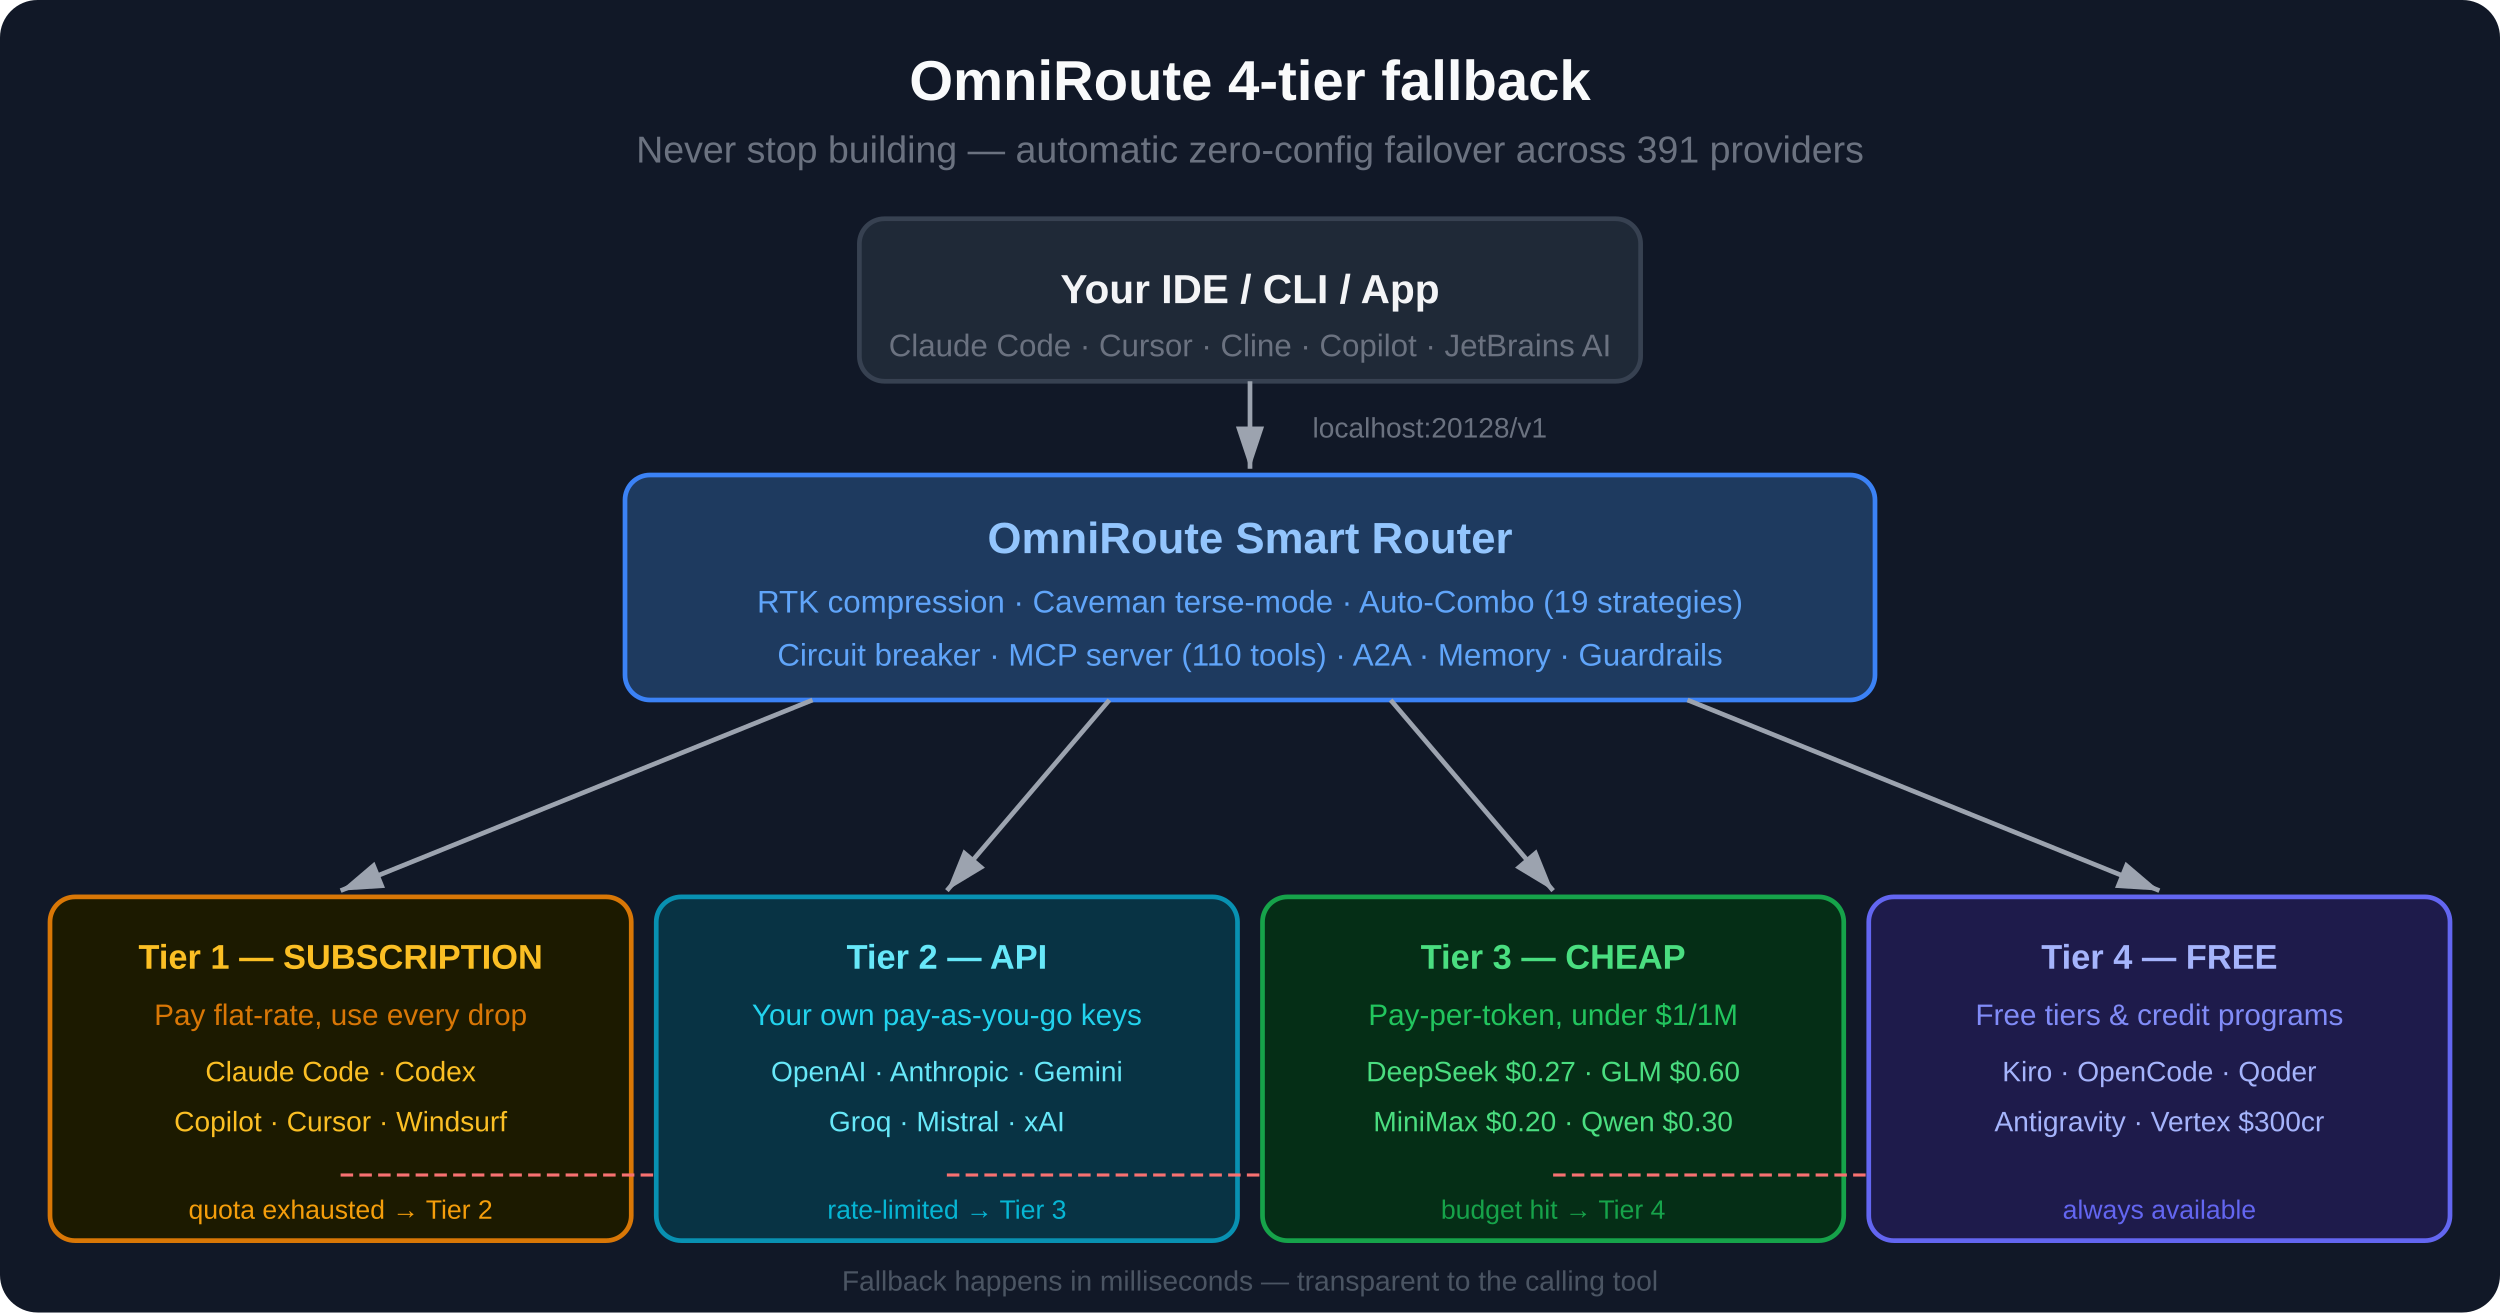
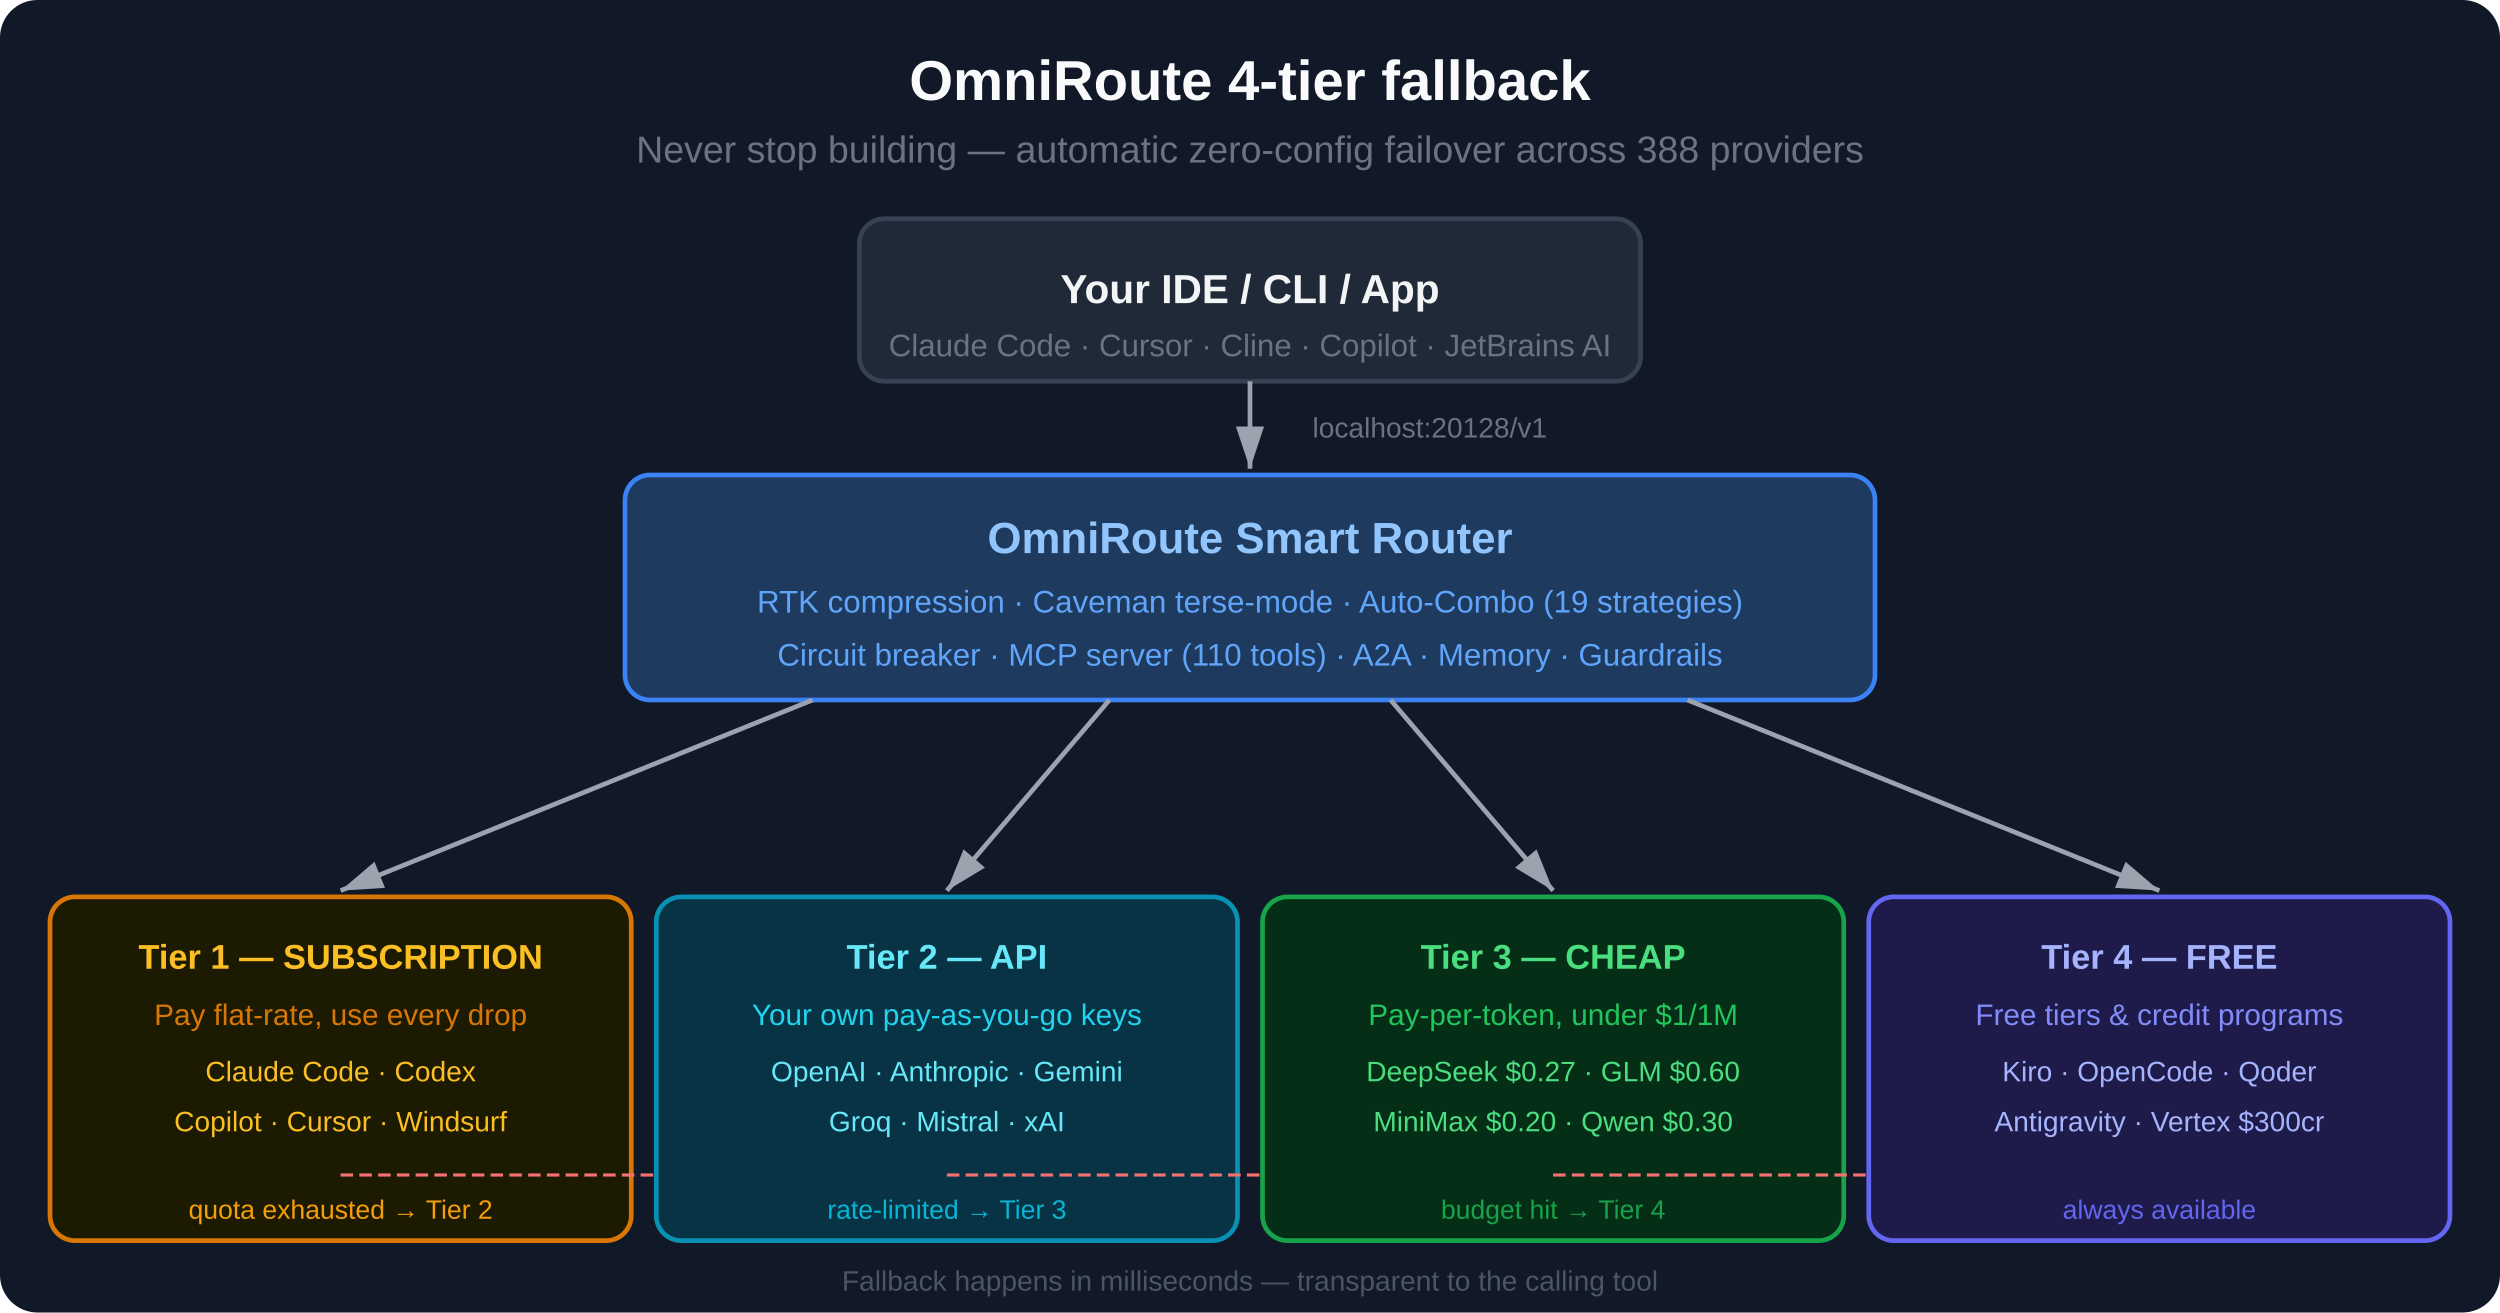
- <svg xmlns="http://www.w3.org/2000/svg" viewBox="0 0 800 420" font-family="system-ui, -apple-system, Segoe UI, Arial, Helvetica, sans-serif" role="img" aria-label="OmniRoute 4-tier fallback: your IDE or CLI calls one local endpoint and the OmniRoute Smart Router fails over across 391 providers in 4 tiers — Tier 1 Subscription, Tier 2 API, Tier 3 Cheap, Tier 4 Free.">
+ <svg xmlns="http://www.w3.org/2000/svg" viewBox="0 0 800 420" font-family="system-ui, -apple-system, Segoe UI, Arial, Helvetica, sans-serif" role="img" aria-label="OmniRoute 4-tier fallback: your IDE or CLI calls one local endpoint and the OmniRoute Smart Router fails over across 388 providers in 4 tiers — Tier 1 Subscription, Tier 2 API, Tier 3 Cheap, Tier 4 Free.">
  <defs>
    <marker id="arrow-dark" markerWidth="10" markerHeight="10" refX="9" refY="3" orient="auto">
      <path d="M0,0 L0,6 L9,3 z" fill="#9ca3af" />
    </marker>
    <marker id="arrow-fallback-dark" markerWidth="10" markerHeight="10" refX="9" refY="3" orient="auto">
      <path d="M0,0 L0,6 L9,3 z" fill="#f87171" />
    </marker>
  </defs>
  <rect width="800" height="420" fill="#111827" rx="12" />
  <text x="400" y="32" text-anchor="middle" font-size="18" font-weight="700" fill="#f9fafb">OmniRoute 4-tier fallback</text>
-   <text x="400" y="52" text-anchor="middle" font-size="12" fill="#6b7280">Never stop building — automatic zero-config failover across 391 providers</text>
+   <text x="400" y="52" text-anchor="middle" font-size="12" fill="#6b7280">Never stop building — automatic zero-config failover across 388 providers</text>
  <rect x="275" y="70" width="250" height="52" rx="8" fill="#1f2937" stroke="#374151" stroke-width="1.5" />
  <text x="400" y="97" text-anchor="middle" font-size="13" font-weight="600" fill="#f3f4f6">Your IDE / CLI / App</text>
  <text x="400" y="114" text-anchor="middle" font-size="10" fill="#6b7280">Claude Code · Cursor · Cline · Copilot · JetBrains AI</text>
  <line x1="400" y1="122" x2="400" y2="150" stroke="#9ca3af" stroke-width="1.5" marker-end="url(#arrow-dark)" />
  <text x="420" y="140" font-size="9" fill="#6b7280">localhost:20128/v1</text>
  <rect x="200" y="152" width="400" height="72" rx="8" fill="#1e3a5f" stroke="#3b82f6" stroke-width="1.5" />
  <text x="400" y="177" text-anchor="middle" font-size="14" font-weight="700" fill="#93c5fd">OmniRoute Smart Router</text>
  <text x="400" y="196" text-anchor="middle" font-size="10" fill="#60a5fa">RTK compression · Caveman terse-mode · Auto-Combo (19 strategies)</text>
  <text x="400" y="213" text-anchor="middle" font-size="10" fill="#60a5fa">Circuit breaker · MCP server (110 tools) · A2A · Memory · Guardrails</text>
  <line x1="260" y1="224" x2="109" y2="285" stroke="#9ca3af" stroke-width="1.5" marker-end="url(#arrow-dark)" />
  <line x1="355" y1="224" x2="303" y2="285" stroke="#9ca3af" stroke-width="1.5" marker-end="url(#arrow-dark)" />
  <line x1="445" y1="224" x2="497" y2="285" stroke="#9ca3af" stroke-width="1.5" marker-end="url(#arrow-dark)" />
  <line x1="540" y1="224" x2="691" y2="285" stroke="#9ca3af" stroke-width="1.5" marker-end="url(#arrow-dark)" />
  <rect x="16" y="287" width="186" height="110" rx="8" fill="#1c1a00" stroke="#d97706" stroke-width="1.5" />
  <text x="109" y="310" text-anchor="middle" font-size="11" font-weight="700" fill="#fbbf24">Tier 1 — SUBSCRIPTION</text>
  <text x="109" y="328" text-anchor="middle" font-size="9.5" fill="#d97706">Pay flat-rate, use every drop</text>
  <text x="109" y="346" text-anchor="middle" font-size="9" fill="#fbbf24">Claude Code · Codex</text>
  <text x="109" y="362" text-anchor="middle" font-size="9" fill="#fbbf24">Copilot · Cursor · Windsurf</text>
  <text x="109" y="390" text-anchor="middle" font-size="8.5" fill="#f59e0b">quota exhausted → Tier 2</text>
  <line x1="109" y1="376" x2="240" y2="376" stroke="#f87171" stroke-width="1" stroke-dasharray="4,2" marker-end="url(#arrow-fallback-dark)" />
  <rect x="210" y="287" width="186" height="110" rx="8" fill="#083344" stroke="#0891b2" stroke-width="1.5" />
  <text x="303" y="310" text-anchor="middle" font-size="11" font-weight="700" fill="#67e8f9">Tier 2 — API</text>
  <text x="303" y="328" text-anchor="middle" font-size="9.5" fill="#22d3ee">Your own pay-as-you-go keys</text>
  <text x="303" y="346" text-anchor="middle" font-size="9" fill="#67e8f9">OpenAI · Anthropic · Gemini</text>
  <text x="303" y="362" text-anchor="middle" font-size="9" fill="#67e8f9">Groq · Mistral · xAI</text>
  <text x="303" y="390" text-anchor="middle" font-size="8.5" fill="#06b6d4">rate-limited → Tier 3</text>
  <line x1="303" y1="376" x2="434" y2="376" stroke="#f87171" stroke-width="1" stroke-dasharray="4,2" marker-end="url(#arrow-fallback-dark)" />
  <rect x="404" y="287" width="186" height="110" rx="8" fill="#052e16" stroke="#16a34a" stroke-width="1.5" />
  <text x="497" y="310" text-anchor="middle" font-size="11" font-weight="700" fill="#4ade80">Tier 3 — CHEAP</text>
  <text x="497" y="328" text-anchor="middle" font-size="9.5" fill="#22c55e">Pay-per-token, under $1/1M</text>
  <text x="497" y="346" text-anchor="middle" font-size="9" fill="#4ade80">DeepSeek $0.27 · GLM $0.60</text>
  <text x="497" y="362" text-anchor="middle" font-size="9" fill="#4ade80">MiniMax $0.20 · Qwen $0.30</text>
  <text x="497" y="390" text-anchor="middle" font-size="8.5" fill="#16a34a">budget hit → Tier 4</text>
  <line x1="497" y1="376" x2="628" y2="376" stroke="#f87171" stroke-width="1" stroke-dasharray="4,2" marker-end="url(#arrow-fallback-dark)" />
  <rect x="598" y="287" width="186" height="110" rx="8" fill="#1e1b4b" stroke="#6366f1" stroke-width="1.5" />
  <text x="691" y="310" text-anchor="middle" font-size="11" font-weight="700" fill="#a5b4fc">Tier 4 — FREE</text>
  <text x="691" y="328" text-anchor="middle" font-size="9.5" fill="#818cf8">Free tiers &amp; credit programs</text>
  <text x="691" y="346" text-anchor="middle" font-size="9" fill="#a5b4fc">Kiro · OpenCode · Qoder</text>
  <text x="691" y="362" text-anchor="middle" font-size="9" fill="#a5b4fc">Antigravity · Vertex $300cr</text>
  <text x="691" y="390" text-anchor="middle" font-size="8.5" fill="#6366f1">always available</text>
  <text x="400" y="413" text-anchor="middle" font-size="9" fill="#4b5563">Fallback happens in milliseconds — transparent to the calling tool</text>
</svg>
